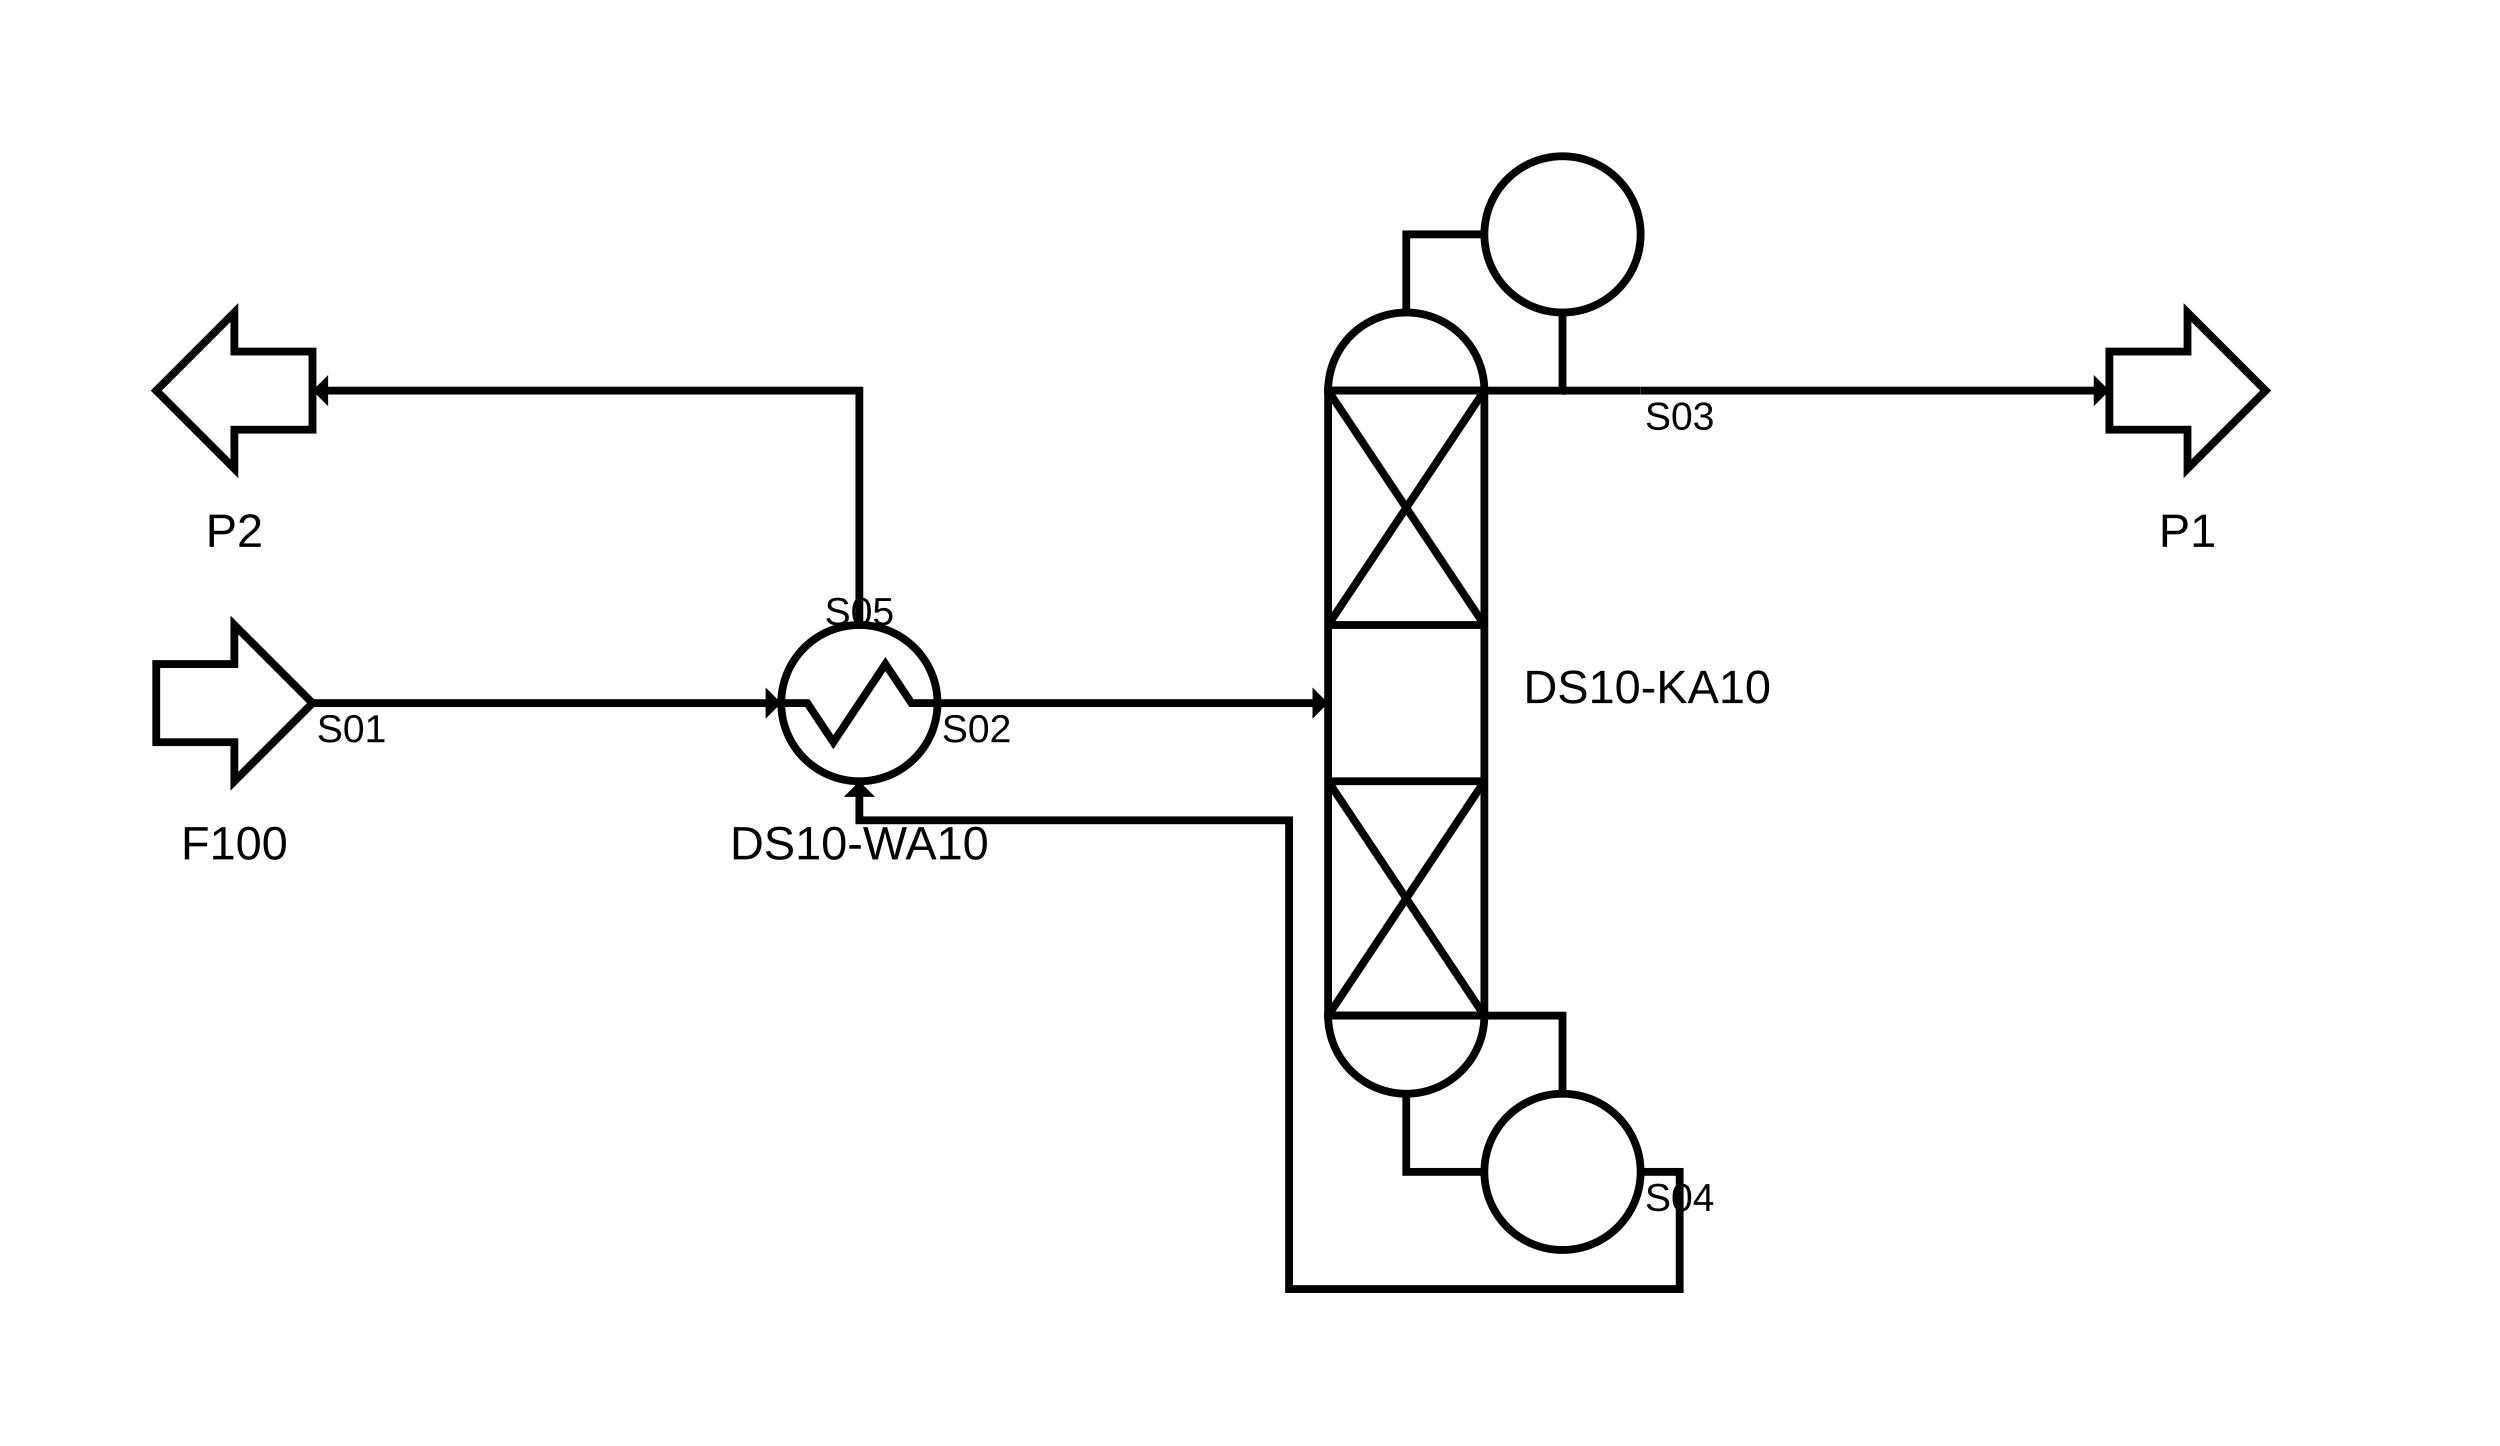
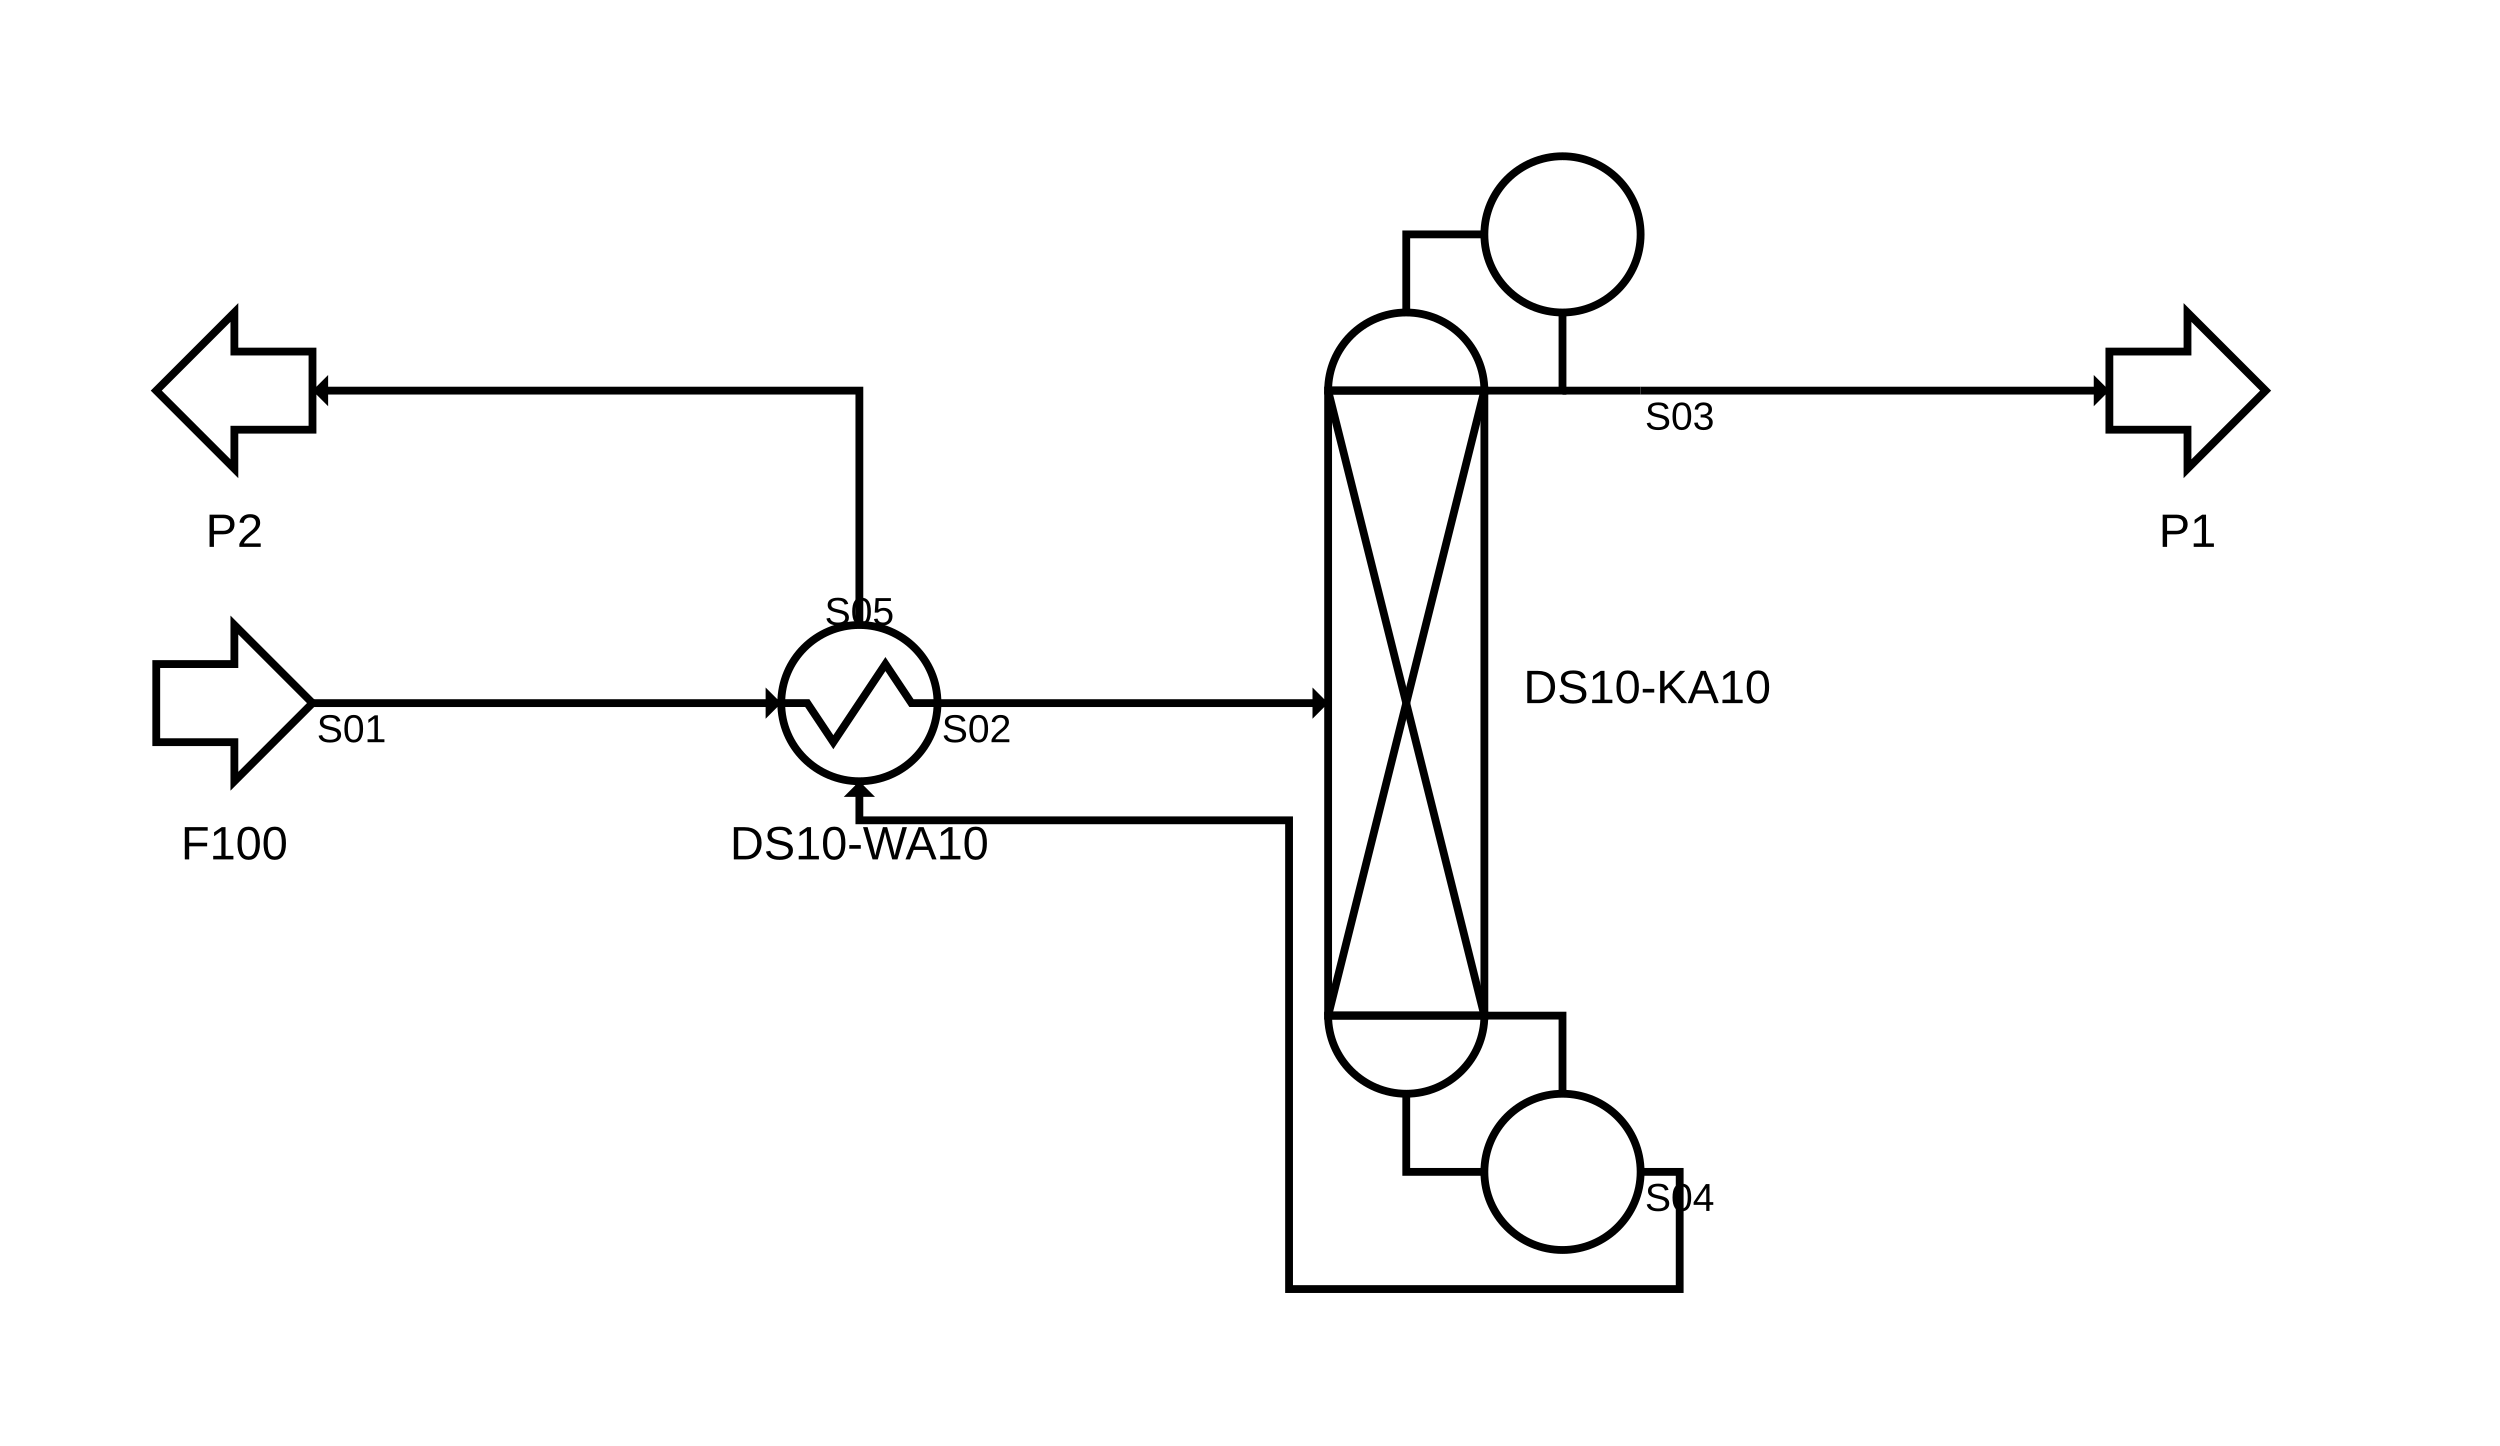
<svg xmlns="http://www.w3.org/2000/svg" baseProfile="full" height="370px" style="background-color:rgb(255, 255, 255)" version="1.1" viewBox="-40,40,640.0,370" width="640.0px">
  <defs>
    <marker id="id2" markerHeight="4" markerWidth="4" orient="auto" refX="2" refY="2">
      <path d="M0,0 V4 L2,2 Z" stroke-width="1" />
    </marker>
  </defs>
  <g id="S01">
    <path d="M 40 220.0  L 40 220  L 160 220 " fill="none" marker-end="url(#id2)" stroke="rgb(0, 0, 0)" stroke-width="2" />
    <text fill="rgb(0, 0, 0)" font-family="Arial" font-size="10" text-anchor="middle" x="50" y="230">S01</text>
  </g>
  <g id="S02">
    <path d="M 200 220.0  L 200 220  L 300 220 " fill="none" marker-end="url(#id2)" stroke="rgb(0, 0, 0)" stroke-width="2" />
    <text fill="rgb(0, 0, 0)" font-family="Arial" font-size="10" text-anchor="middle" x="210" y="230">S02</text>
  </g>
  <g id="S03">
    <path d="M 380.0 140.0  L 380 140  L 500 140 " fill="none" marker-end="url(#id2)" stroke="rgb(0, 0, 0)" stroke-width="2" />
    <text fill="rgb(0, 0, 0)" font-family="Arial" font-size="10" text-anchor="middle" x="390" y="150">S03</text>
  </g>
  <g id="S04">
    <path d="M 380.0 340.0  L 380 340  L 390 340  L 390 370  L 290 370  L 290 250  L 180 250  L 180 240 " fill="none" marker-end="url(#id2)" stroke="rgb(0, 0, 0)" stroke-width="2" />
    <text fill="rgb(0, 0, 0)" font-family="Arial" font-size="10" text-anchor="middle" x="390" y="350">S04</text>
  </g>
  <g id="S05">
    <path d="M 180.0 200  L 180 200  L 180 140  L 40 140 " fill="none" marker-end="url(#id2)" stroke="rgb(0, 0, 0)" stroke-width="2" />
    <text fill="rgb(0, 0, 0)" font-family="Arial" font-size="10" text-anchor="middle" x="180" y="200">S05</text>
  </g>
  <g id="F100T">
    <path d="M 0 210.0  L 20.0 210.0  L 20.0 200  L 40 220.0  L 20.0 240  L 20.0 230.0  L 0 230.0  Z" fill="rgb(255, 255, 255)" stroke="rgb(0, 0, 0)" stroke-width="2" />
  </g>
  <g id="F100">
    <text fill="rgb(0, 0, 0)" font-family="Arial" font-size="12" text-anchor="middle" x="20.0" y="260">F100</text>
  </g>
  <g id="DS10-WA10T" transform="translate(0,220.0) scale(1,-1) translate(0,-220.0)">
    <circle cx="180.0" cy="220.0" fill="rgb(255, 255, 255)" r="20.0" stroke="rgb(0, 0, 0)" stroke-width="2" />
    <path d="M 160 220.0  L 166.667 220.0  L 173.333 210.0  L 186.667 230.0  L 193.333 220.0  L 200 220.0 " fill="none" stroke="rgb(0, 0, 0)" stroke-width="2" />
  </g>
  <g id="DS10-WA10">
    <text fill="rgb(0, 0, 0)" font-family="Arial" font-size="12" text-anchor="middle" x="180.0" y="260">DS10-WA10</text>
  </g>
  <g id="DS10-KA10T">
    <rect fill-opacity="0" height="40.0" stroke="rgb(0, 0, 0)" stroke-width="2" width="40.0" x="320.0" y="100.0" />
    <circle cx="360.0" cy="100.0" fill="rgb(255, 255, 255)" r="20.0" stroke="rgb(0, 0, 0)" stroke-width="2" />
    <line stroke="rgb(0, 0, 0)" stroke-width="2" x1="360.0" x2="380" y1="140.0" y2="140.0" />
    <rect fill-opacity="0" height="40.0" stroke="rgb(0, 0, 0)" stroke-width="2" width="40.0" x="320.0" y="300.0" />
    <circle cx="360.0" cy="340.0" fill="rgb(255, 255, 255)" r="20.0" stroke="rgb(0, 0, 0)" stroke-width="2" />
    <path d="M 320.0 140.0  L 300.0 140.0  A 20.0 20.0 0 1,1 340.0 140.0 Z" fill="rgb(255, 255, 255)" stroke="rgb(0, 0, 0)" stroke-width="2" />
    <rect fill="rgb(255, 255, 255)" height="160.0" stroke="rgb(0, 0, 0)" stroke-width="2" width="40" x="300" y="140.0" />
    <path d="M 320.0 300.0  L 340.0 300.0  A 20.0 20.0 0 1,1 300.0 300.0 Z" fill="rgb(255, 255, 255)" stroke="rgb(0, 0, 0)" stroke-width="2" />
-     <line stroke="rgb(0, 0, 0)" stroke-width="2" x1="300" x2="340" y1="140.0" y2="200.0" />
-     <line stroke="rgb(0, 0, 0)" stroke-width="2" x1="340" x2="300" y1="140.0" y2="200.0" />
-     <line stroke="rgb(0, 0, 0)" stroke-width="2" x1="300" x2="340" y1="200.0" y2="200.0" />
-     <line stroke="rgb(0, 0, 0)" stroke-width="2" x1="300" x2="340" y1="240.0" y2="300.0" />
-     <line stroke="rgb(0, 0, 0)" stroke-width="2" x1="340" x2="300" y1="240.0" y2="300.0" />
-     <line stroke="rgb(0, 0, 0)" stroke-width="2" x1="300" x2="340" y1="240.0" y2="240.0" />
+     <line stroke="rgb(0, 0, 0)" stroke-width="2" x1="300" x2="340" y1="140.0" y2="300.0" />
+     <line stroke="rgb(0, 0, 0)" stroke-width="2" x1="340" x2="300" y1="140.0" y2="300.0" />
+     <line stroke="rgb(0, 0, 0)" stroke-width="2" x1="300" x2="340" y1="140.0" y2="140.0" />
+     <line stroke="rgb(0, 0, 0)" stroke-width="2" x1="300" x2="340" y1="300.0" y2="300.0" />
  </g>
  <g id="DS10-KA10">
    <text fill="rgb(0, 0, 0)" font-family="Arial" font-size="12" text-anchor="start" x="350" y="220.0">DS10-KA10</text>
  </g>
  <g id="P1T">
    <path d="M 500 130.0  L 520.0 130.0  L 520.0 120  L 540 140.0  L 520.0 160  L 520.0 150.0  L 500 150.0  Z" fill="rgb(255, 255, 255)" stroke="rgb(0, 0, 0)" stroke-width="2" />
  </g>
  <g id="P1">
    <text fill="rgb(0, 0, 0)" font-family="Arial" font-size="12" text-anchor="middle" x="520.0" y="180">P1</text>
  </g>
  <g id="P2T" transform="translate(20.0,0) scale(-1,1) translate(-20.0,0)">
    <path d="M 0 130.0  L 20.0 130.0  L 20.0 120  L 40 140.0  L 20.0 160  L 20.0 150.0  L 0 150.0  Z" fill="rgb(255, 255, 255)" stroke="rgb(0, 0, 0)" stroke-width="2" />
  </g>
  <g id="P2">
    <text fill="rgb(0, 0, 0)" font-family="Arial" font-size="12" text-anchor="middle" x="20.0" y="180">P2</text>
  </g>
</svg>
